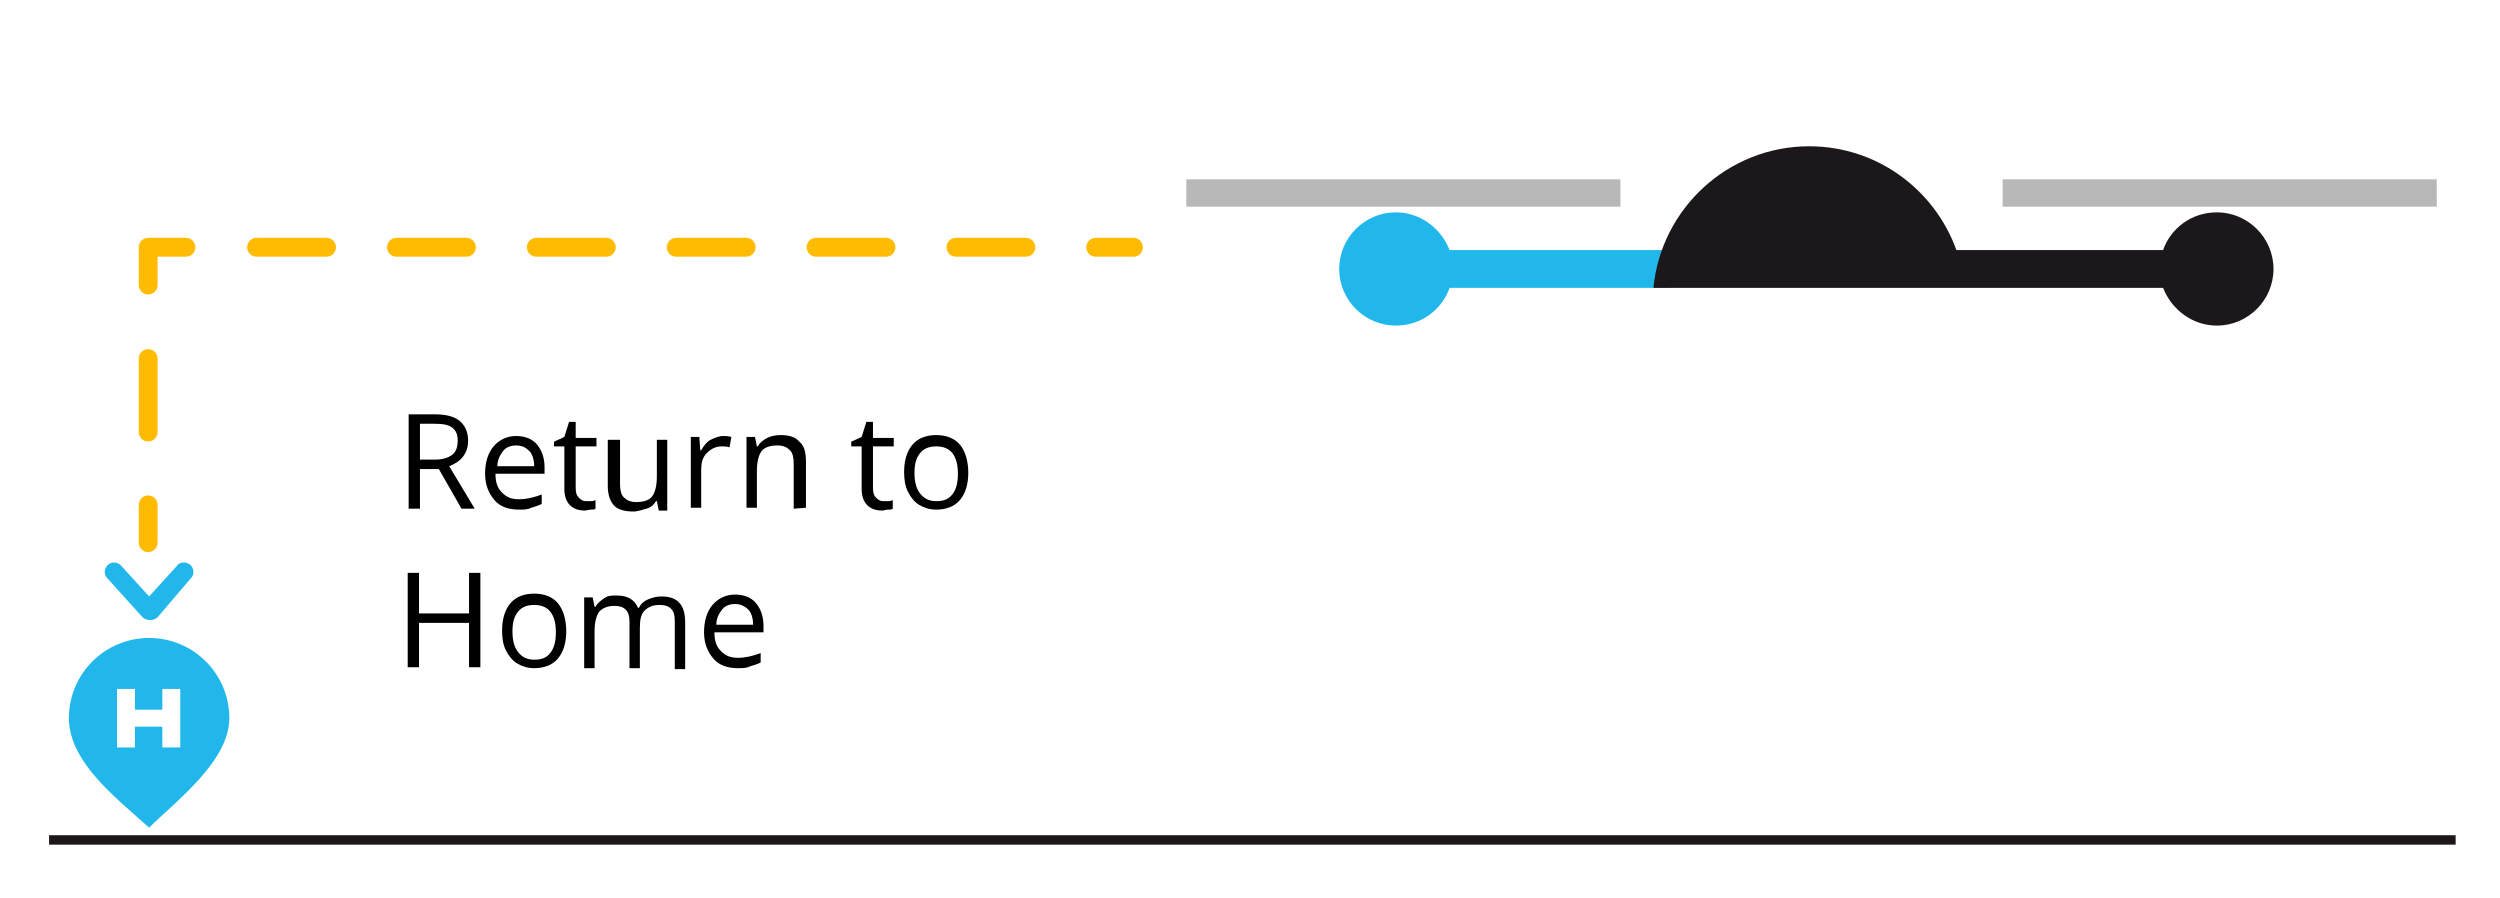
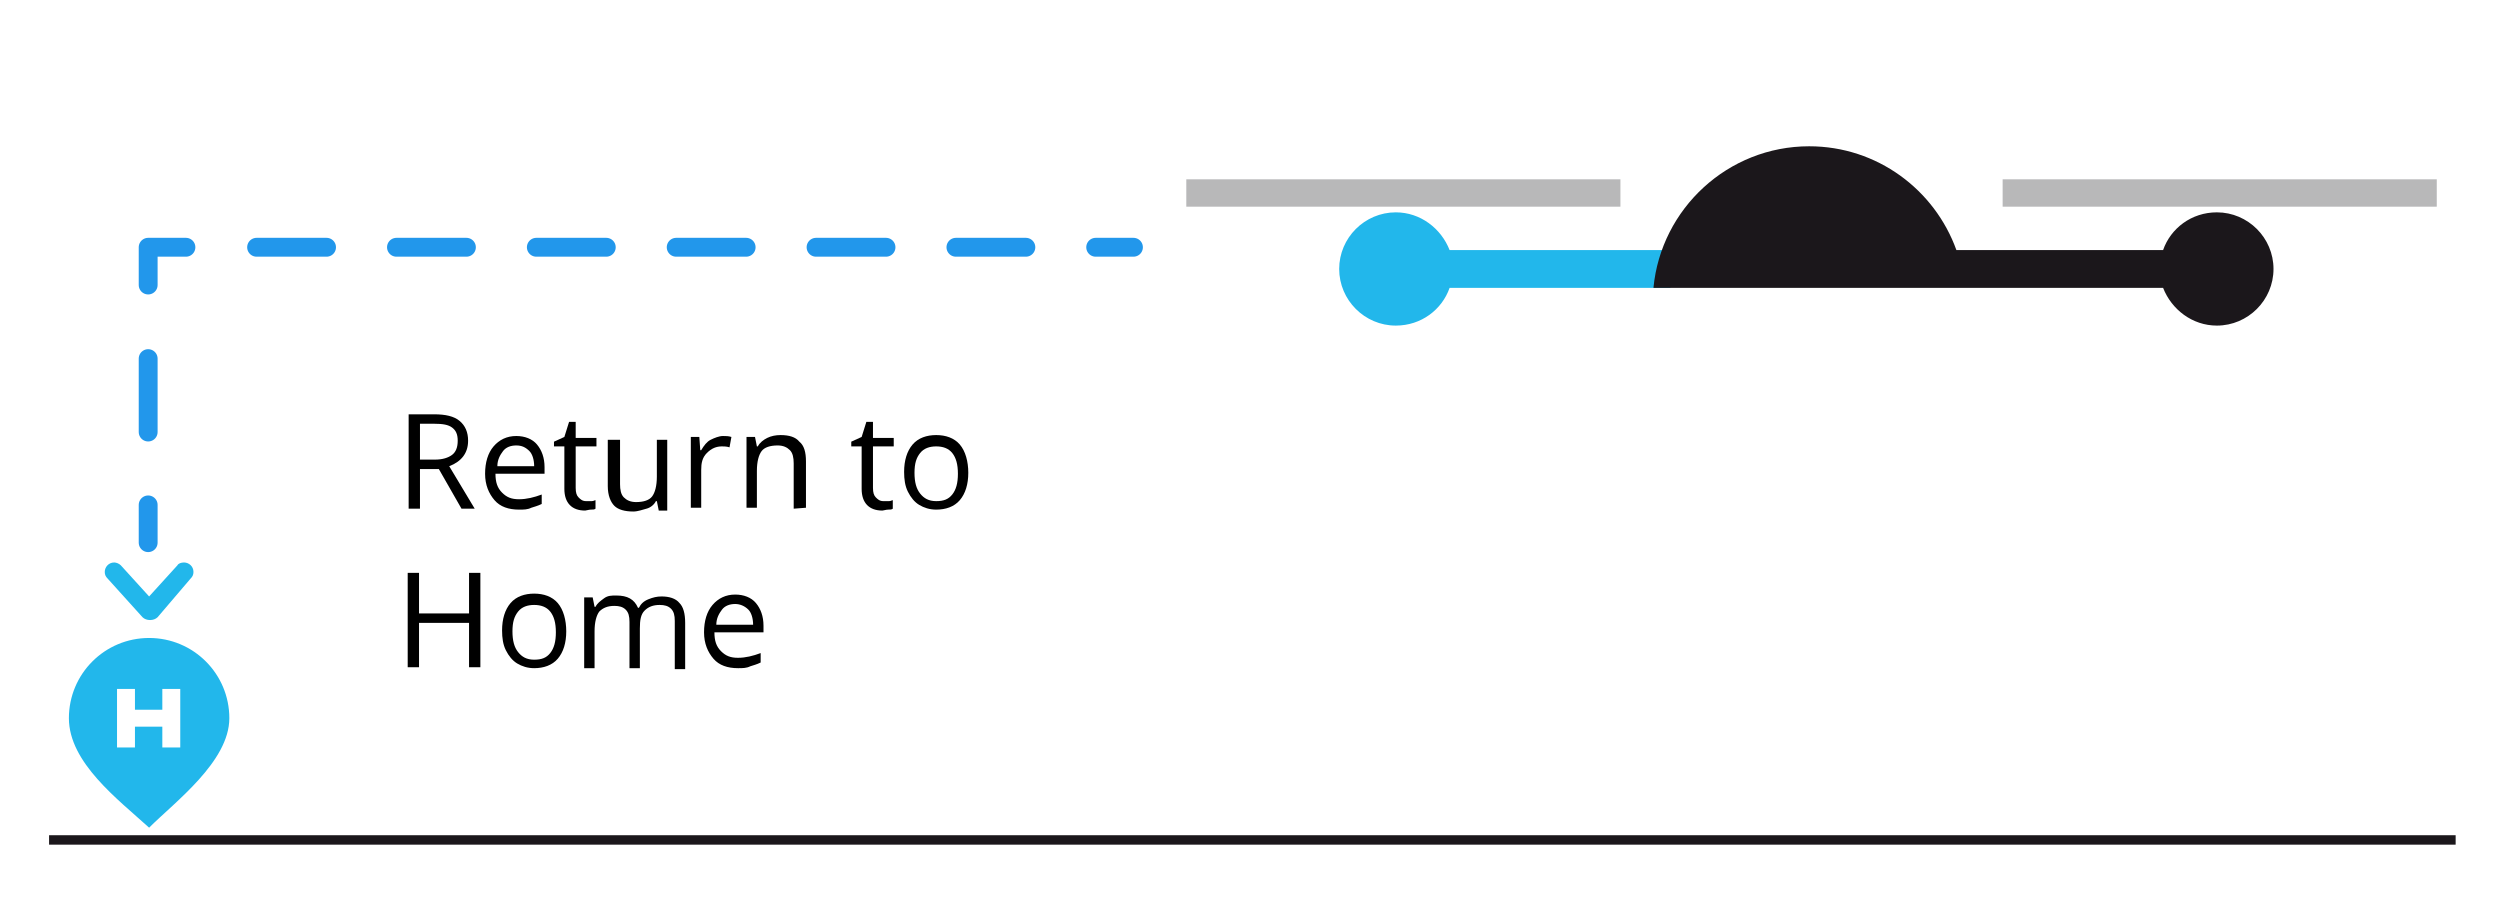
<svg xmlns="http://www.w3.org/2000/svg" version="1.1" id="Ebene_1" x="0px" y="0px" viewBox="0 0 264.9 95.1" style="enable-background:new 0 0 264.9 95.1;" xml:space="preserve">
  <style type="text/css">
	.st0{fill:#22b7eb;}
	.st1{fill:#1B171B;}
	.st2{fill:#B8B8B9;}
	.st3{fill:none;}
	.st4{enable-background:new    ;}
- 	.st5{fill:none;stroke:#FFBB00;stroke-width:2;stroke-linecap:round;stroke-linejoin:round;}
- 	.st6{fill:none;stroke:#FFBB00;stroke-width:2;stroke-linecap:round;stroke-linejoin:round;stroke-dasharray:7.41,7.41;}
- 	.st7{fill:none;stroke:#FFBB00;stroke-width:2;stroke-linecap:round;stroke-linejoin:round;stroke-dasharray:7.778,7.778;}
+ 	.st5{fill:none;stroke:#2297eb;stroke-width:2;stroke-linecap:round;stroke-linejoin:round;}
+ 	.st6{fill:none;stroke:#2297eb;stroke-width:2;stroke-linecap:round;stroke-linejoin:round;stroke-dasharray:7.41,7.41;}
+ 	.st7{fill:none;stroke:#2297eb;stroke-width:2;stroke-linecap:round;stroke-linejoin:round;stroke-dasharray:7.778,7.778;}
	.st8{fill:none;stroke:#1B171B;stroke-miterlimit:10;}
</style>
  <g>
    <path class="st0" d="M20.2,61.3L20.2,61.3c0.2-0.2,0.3-0.4,0.3-0.7c0-0.6-0.5-1-1-1c-0.3,0-0.6,0.1-0.7,0.3l0,0l-3,3.3l-3-3.3l0,0   c-0.2-0.2-0.5-0.3-0.7-0.3c-0.6,0-1,0.5-1,1c0,0.3,0.1,0.5,0.3,0.7l0,0l3.7,4.1c0.2,0.2,0.5,0.3,0.8,0.3c0.3,0,0.6-0.1,0.8-0.3   L20.2,61.3z" />
    <g>
      <g>
        <path class="st0" d="M147.9,22.5c2.6,0,4.8,1.7,5.7,4H177v4h-23.4c-0.8,2.3-3,4-5.7,4c-3.3,0-6-2.7-6-6S144.6,22.5,147.9,22.5z" />
        <path class="st1" d="M191.7,15.5c7.2,0,13.3,4.6,15.6,11h21.9c0.8-2.3,3-4,5.7-4c3.3,0,6,2.7,6,6s-2.7,6-6,6     c-2.6,0-4.8-1.7-5.7-4h-21h-31.8h-1.2C176,22.1,183.1,15.5,191.7,15.5z" />
      </g>
      <rect x="212.2" y="19" class="st2" width="46" height="2.9" />
      <rect x="125.7" y="19" class="st2" width="46" height="2.9" />
    </g>
    <rect x="42" y="43.2" class="st3" width="86.5" height="32.1" />
    <g class="st4">
      <path d="M44.5,49.7v4.2h-1.2v-10H46c1.2,0,2.1,0.2,2.7,0.7s0.9,1.2,0.9,2.1c0,1.3-0.7,2.2-2,2.7l2.7,4.5h-1.4l-2.4-4.2L44.5,49.7    L44.5,49.7z M44.5,48.7h1.6c0.8,0,1.4-0.2,1.8-0.5s0.6-0.8,0.6-1.5s-0.2-1.1-0.6-1.4s-1-0.4-1.9-0.4h-1.5    C44.5,44.9,44.5,48.7,44.5,48.7z" />
      <path d="M55,54c-1.1,0-2-0.3-2.6-1s-1-1.6-1-2.8c0-1.2,0.3-2.2,0.9-2.9s1.4-1.1,2.4-1.1c0.9,0,1.7,0.3,2.2,0.9s0.8,1.4,0.8,2.4    v0.7h-5.2c0,0.9,0.2,1.5,0.7,2s1,0.7,1.8,0.7s1.6-0.2,2.4-0.5v1c-0.4,0.2-0.8,0.3-1.1,0.4C55.9,54,55.5,54,55,54z M54.7,47.2    c-0.6,0-1.1,0.2-1.4,0.6s-0.6,0.9-0.6,1.6h3.9c0-0.7-0.2-1.3-0.5-1.6C55.7,47.4,55.3,47.2,54.7,47.2z" />
      <path d="M62.1,53.1c0.2,0,0.4,0,0.6,0S63,53,63.1,53v0.9C63,54,62.8,54,62.6,54s-0.5,0.1-0.6,0.1c-1.4,0-2.2-0.8-2.2-2.3v-4.5    h-1.1v-0.5l1.1-0.5l0.5-1.6H61v1.7h2.2v0.9H61v4.4c0,0.5,0.1,0.8,0.3,1S61.7,53.1,62.1,53.1z" />
      <path d="M65.7,46.4v4.9c0,0.6,0.1,1.1,0.4,1.4s0.7,0.5,1.3,0.5c0.8,0,1.4-0.2,1.7-0.6c0.3-0.4,0.5-1.1,0.5-2.1v-3.9h1.1v7.5h-0.9    l-0.2-1h-0.1c-0.2,0.4-0.6,0.7-1,0.8s-0.9,0.3-1.4,0.3c-0.9,0-1.6-0.2-2-0.6s-0.7-1.1-0.7-2.1v-4.9h1.3    C65.7,46.6,65.7,46.4,65.7,46.4z" />
      <path d="M76.6,46.2c0.3,0,0.6,0,0.9,0.1l-0.2,1.1c-0.3-0.1-0.6-0.1-0.8-0.1c-0.6,0-1.1,0.2-1.6,0.7s-0.6,1.1-0.6,1.8v4h-1.1v-7.5    h0.9l0.1,1.4h0.1c0.3-0.5,0.6-0.9,1-1.1S76.2,46.2,76.6,46.2z" />
      <path d="M84.1,53.9v-4.8c0-0.6-0.1-1.1-0.4-1.4s-0.7-0.5-1.3-0.5c-0.8,0-1.4,0.2-1.7,0.6s-0.5,1.1-0.5,2.1v3.9h-1.1v-7.5H80l0.2,1    h0.1c0.2-0.4,0.6-0.7,1-0.9c0.4-0.2,0.9-0.3,1.4-0.3c0.9,0,1.6,0.2,2,0.7c0.5,0.4,0.7,1.1,0.7,2.1v4.9L84.1,53.9L84.1,53.9z" />
      <path d="M93.6,53.1c0.2,0,0.4,0,0.6,0s0.3-0.1,0.4-0.1v0.9C94.5,54,94.3,54,94.1,54s-0.5,0.1-0.6,0.1c-1.4,0-2.2-0.8-2.2-2.3v-4.5    h-1.1v-0.5l1.1-0.5l0.5-1.6h0.7v1.7h2.2v0.9h-2.2v4.4c0,0.5,0.1,0.8,0.3,1S93.2,53.1,93.6,53.1z" />
      <path d="M102.6,50.1c0,1.2-0.3,2.2-0.9,2.9c-0.6,0.7-1.5,1-2.5,1c-0.7,0-1.3-0.2-1.8-0.5s-0.9-0.8-1.2-1.4s-0.4-1.3-0.4-2.1    c0-1.2,0.3-2.2,0.9-2.9c0.6-0.7,1.5-1,2.5-1s1.9,0.3,2.5,1S102.6,48.9,102.6,50.1z M96.9,50.1c0,1,0.2,1.7,0.6,2.2    s0.9,0.8,1.7,0.8s1.3-0.2,1.7-0.7c0.4-0.5,0.6-1.2,0.6-2.2s-0.2-1.7-0.6-2.2s-1-0.7-1.7-0.7s-1.3,0.2-1.7,0.7S96.9,49.1,96.9,50.1    z" />
    </g>
    <g class="st4">
      <path d="M50.9,70.7h-1.2V66h-5.3v4.7h-1.2v-10h1.2V65h5.3v-4.3h1.2V70.7z" />
      <path d="M60,66.9c0,1.2-0.3,2.2-0.9,2.9c-0.6,0.7-1.5,1-2.5,1c-0.7,0-1.3-0.2-1.8-0.5s-0.9-0.8-1.2-1.4c-0.3-0.6-0.4-1.3-0.4-2.1    c0-1.2,0.3-2.2,0.9-2.9c0.6-0.7,1.5-1,2.5-1s1.9,0.3,2.5,1C59.7,64.6,60,65.7,60,66.9z M54.3,66.9c0,1,0.2,1.7,0.6,2.2    s0.9,0.8,1.7,0.8s1.3-0.2,1.7-0.7s0.6-1.2,0.6-2.2s-0.2-1.7-0.6-2.2s-1-0.7-1.7-0.7s-1.3,0.2-1.7,0.7S54.3,65.9,54.3,66.9z" />
      <path d="M71.5,70.7v-4.9c0-0.6-0.1-1-0.4-1.3s-0.7-0.4-1.2-0.4c-0.7,0-1.2,0.2-1.6,0.6c-0.4,0.4-0.5,1-0.5,1.9v4.2h-1.1v-4.9    c0-0.6-0.1-1-0.4-1.3s-0.7-0.4-1.2-0.4c-0.7,0-1.2,0.2-1.6,0.6c-0.3,0.4-0.5,1.1-0.5,2.1v3.9h-1.1v-7.5h0.9l0.2,1h0.1    c0.2-0.4,0.5-0.6,0.9-0.9c0.4-0.3,0.8-0.3,1.3-0.3c1.2,0,1.9,0.4,2.3,1.3h0.1c0.2-0.4,0.5-0.7,1-0.9s0.9-0.3,1.4-0.3    c0.8,0,1.5,0.2,1.9,0.7c0.4,0.4,0.6,1.1,0.6,2.1v4.9h-1.1V70.7L71.5,70.7z" />
      <path d="M78.2,70.8c-1.1,0-2-0.3-2.6-1s-1-1.6-1-2.8c0-1.2,0.3-2.2,0.9-2.9c0.6-0.7,1.4-1.1,2.4-1.1c0.9,0,1.7,0.3,2.2,0.9    c0.5,0.6,0.8,1.4,0.8,2.4V67h-5.2c0,0.9,0.2,1.5,0.7,2s1,0.7,1.8,0.7s1.6-0.2,2.4-0.5v1c-0.4,0.2-0.8,0.3-1.1,0.4    C79.1,70.8,78.7,70.8,78.2,70.8z M77.9,64c-0.6,0-1.1,0.2-1.4,0.6c-0.3,0.4-0.6,0.9-0.6,1.6h3.9c0-0.7-0.2-1.3-0.5-1.6    C78.9,64.2,78.4,64,77.9,64z" />
    </g>
    <g>
      <g>
        <line class="st5" x1="120.1" y1="26.2" x2="116.1" y2="26.2" />
        <line class="st6" x1="108.7" y1="26.2" x2="23.4" y2="26.2" />
        <polyline class="st5" points="19.7,26.2 15.7,26.2 15.7,30.2    " />
        <line class="st7" x1="15.7" y1="38" x2="15.7" y2="49.6" />
        <line class="st5" x1="15.7" y1="53.5" x2="15.7" y2="57.5" />
      </g>
    </g>
    <line class="st8" x1="5.2" y1="89" x2="260.2" y2="89" />
    <path class="st0" d="M15.8,67.6c-4.7,0-8.5,3.8-8.5,8.5s5.2,8.6,8.5,11.6c2.7-2.7,8.5-7,8.5-11.6C24.3,71.4,20.5,67.6,15.8,67.6z    M19.1,79.2h-1.9V77h-2.9v2.2h-1.9V73h1.9v2.2h2.9V73h1.9V79.2z" />
  </g>
</svg>
